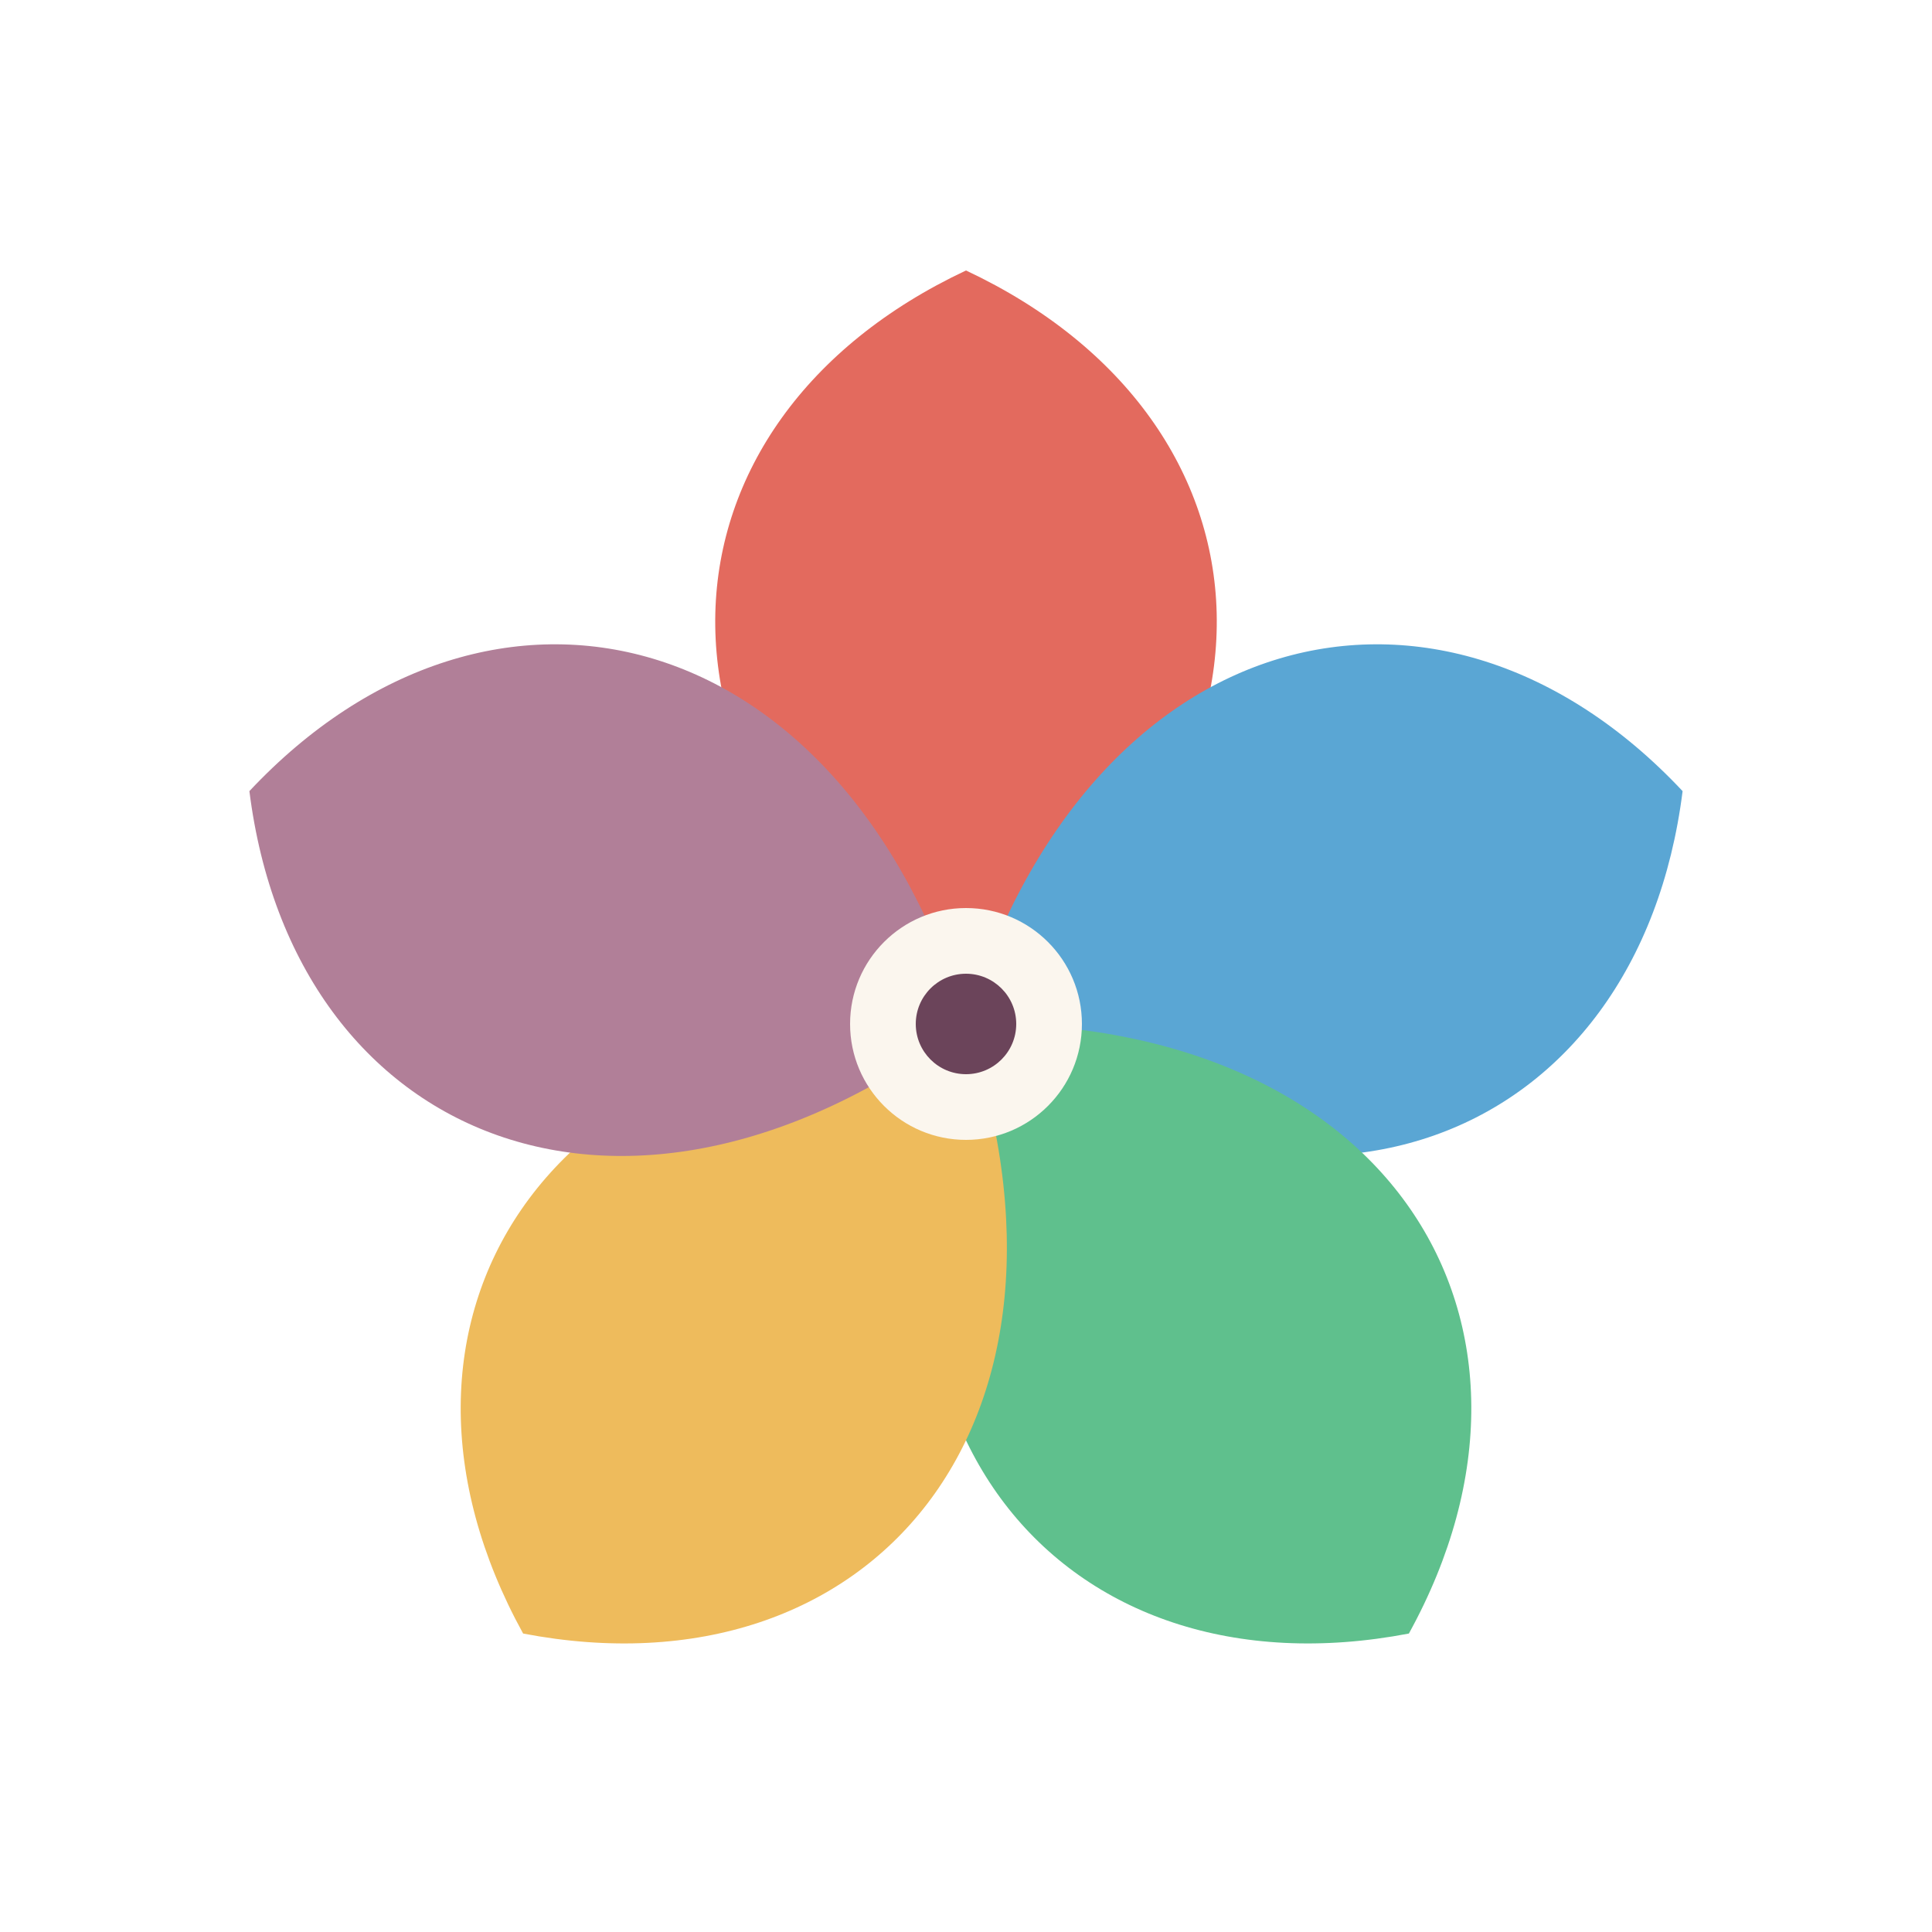
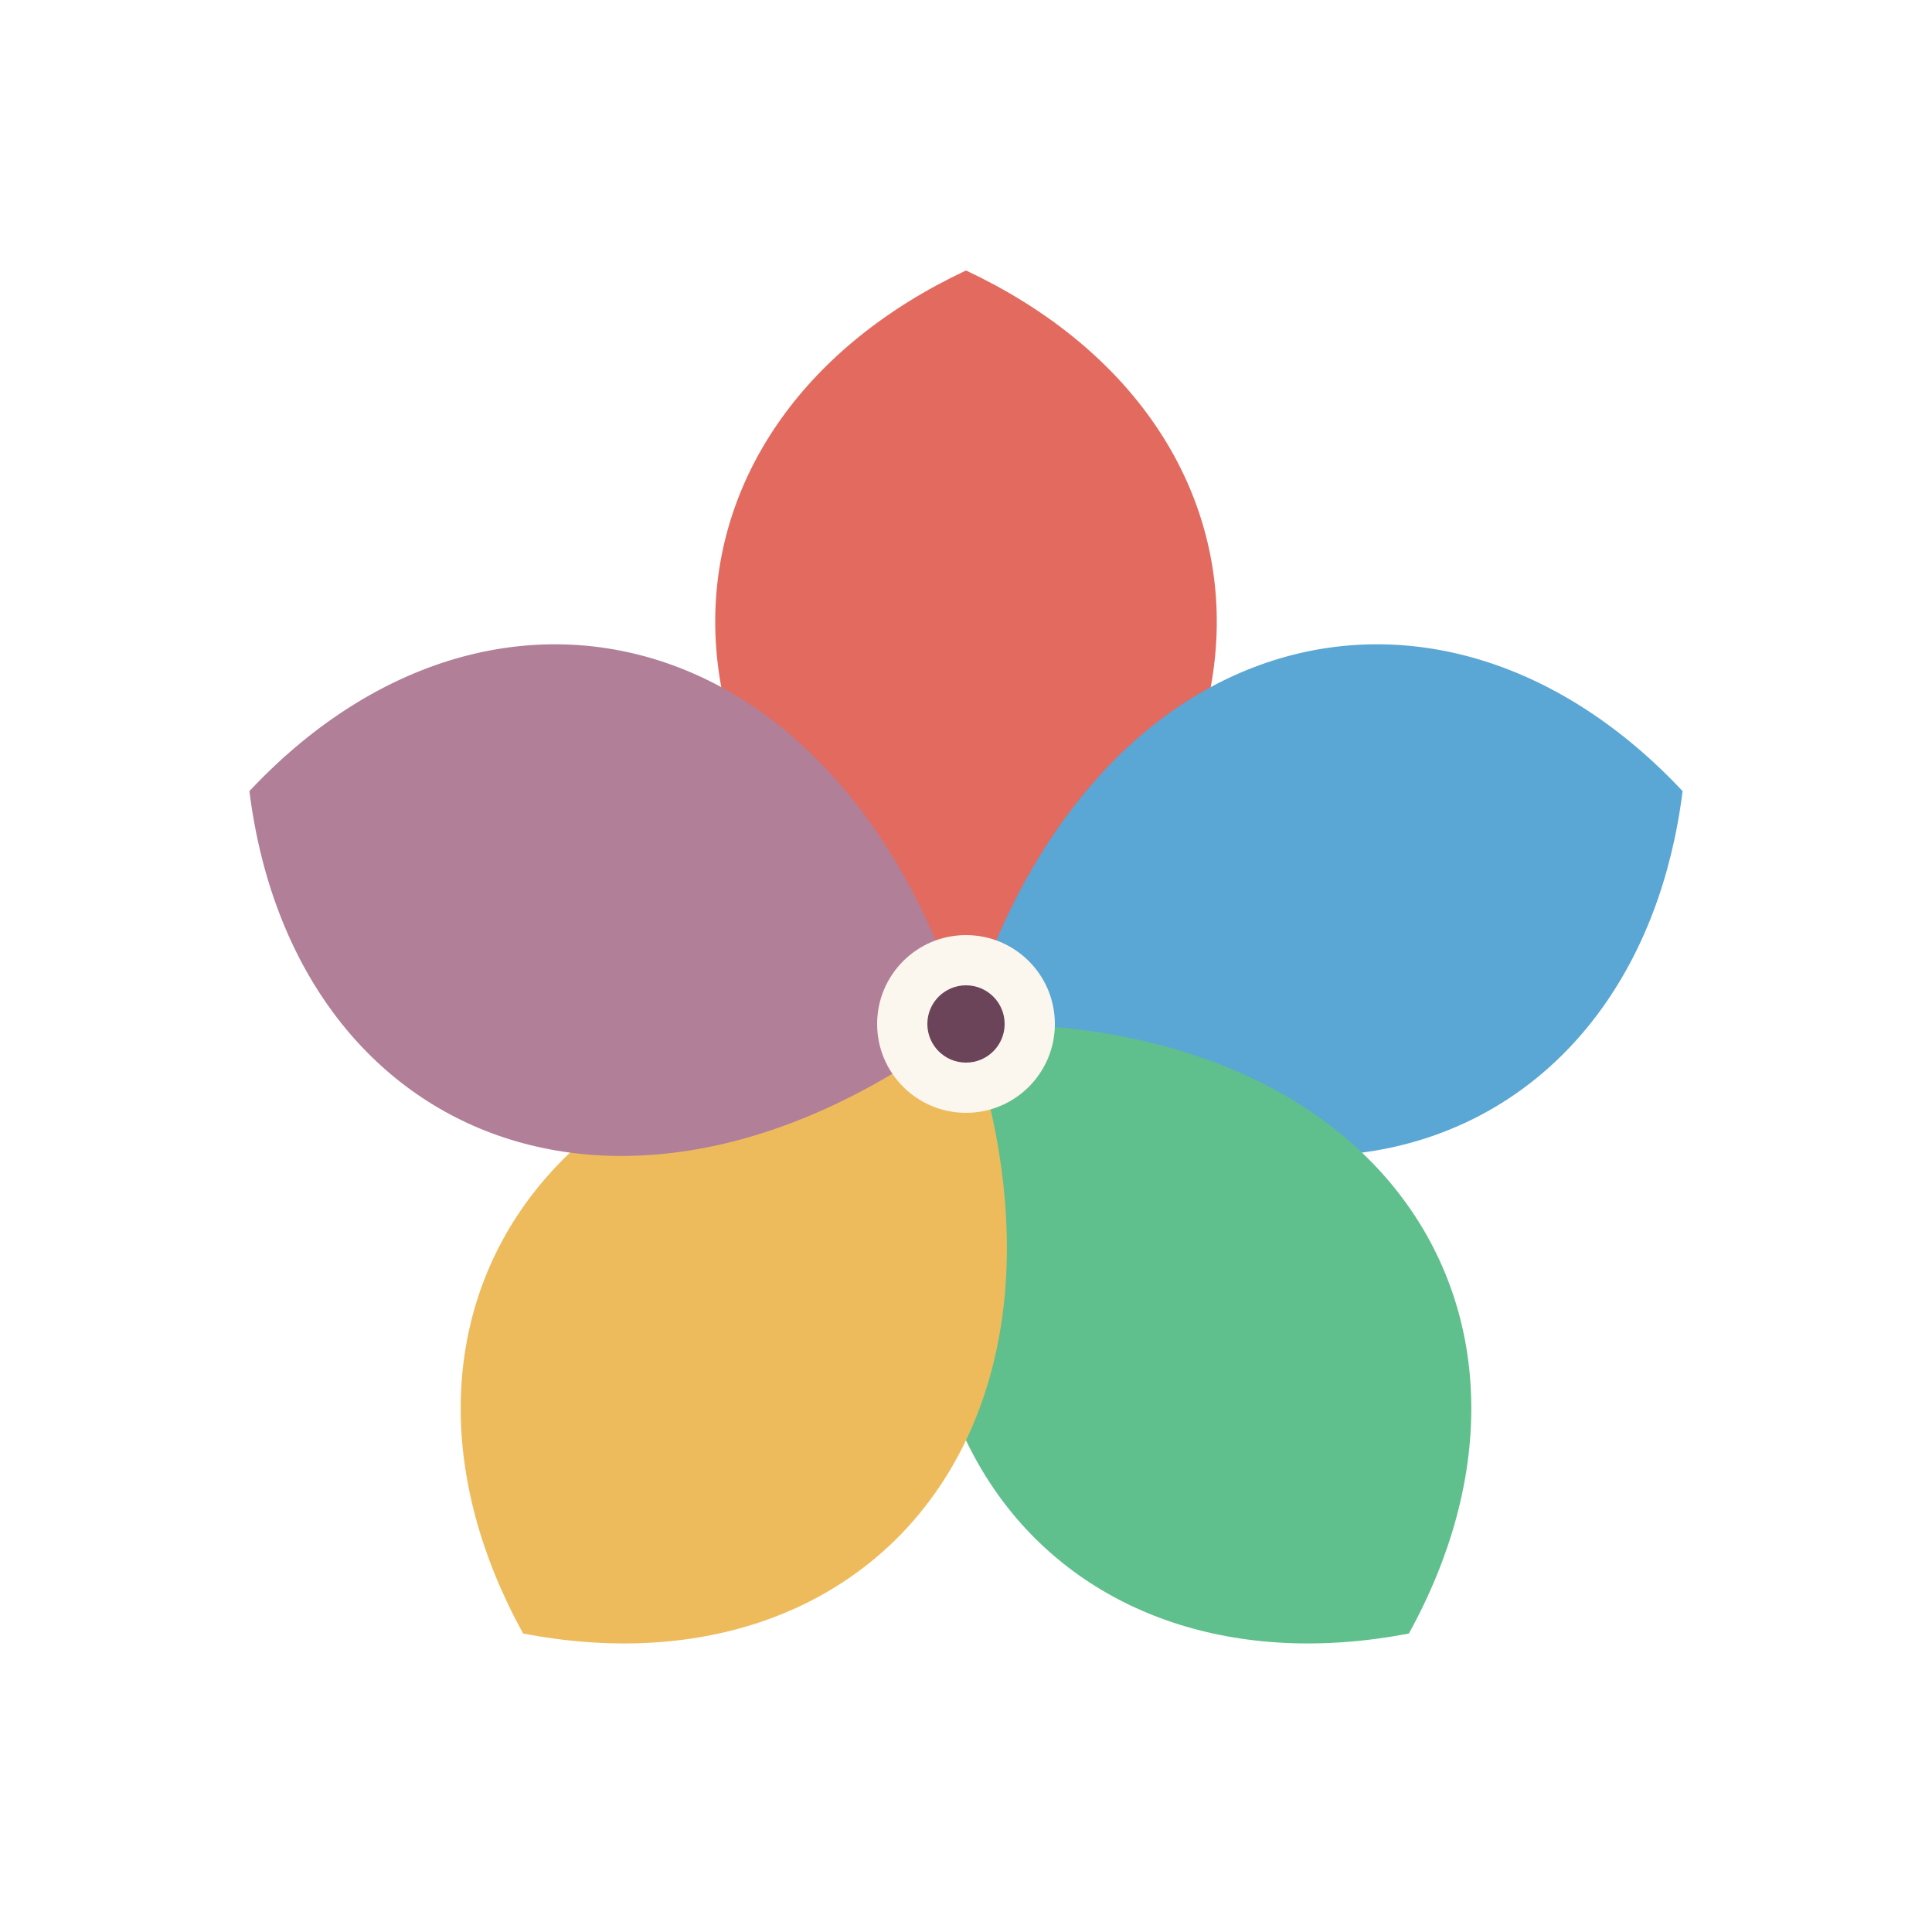
<svg xmlns="http://www.w3.org/2000/svg" viewBox="0 0 100 100" role="img" aria-label="Bloom logo">
  <g>
    <path d="M0 0 C-18 -12.5 -16.6 -31.2 0 -39 C16.6 -31.2 18 -12.5 0 0 Z" fill="#E36A5E" transform="translate(50 53) rotate(0) scale(1)" />
    <path d="M0 0 C-18 -12.5 -16.6 -31.2 0 -39 C16.6 -31.2 18 -12.5 0 0 Z" fill="#5AA6D4" transform="translate(50 53) rotate(72) scale(1)" />
    <path d="M0 0 C-18 -12.5 -16.6 -31.2 0 -39 C16.6 -31.2 18 -12.5 0 0 Z" fill="#5FC08D" transform="translate(50 53) rotate(144) scale(1)" />
    <path d="M0 0 C-18 -12.5 -16.6 -31.2 0 -39 C16.6 -31.2 18 -12.5 0 0 Z" fill="#EEBB5C" transform="translate(50 53) rotate(216) scale(1)" />
    <path d="M0 0 C-18 -12.5 -16.6 -31.2 0 -39 C16.6 -31.2 18 -12.5 0 0 Z" fill="#B17F98" transform="translate(50 53) rotate(288) scale(1)" />
  </g>
-   <circle cx="50" cy="53" r="6" fill="#FBF6EE" />
-   <circle cx="50" cy="53" r="2.6" fill="#6B445A" />
+   <circle cx="50" cy="53" r="4.6" fill="#FBF6EE" />
+   <circle cx="50" cy="53" r="2" fill="#6B445A" />
</svg>
